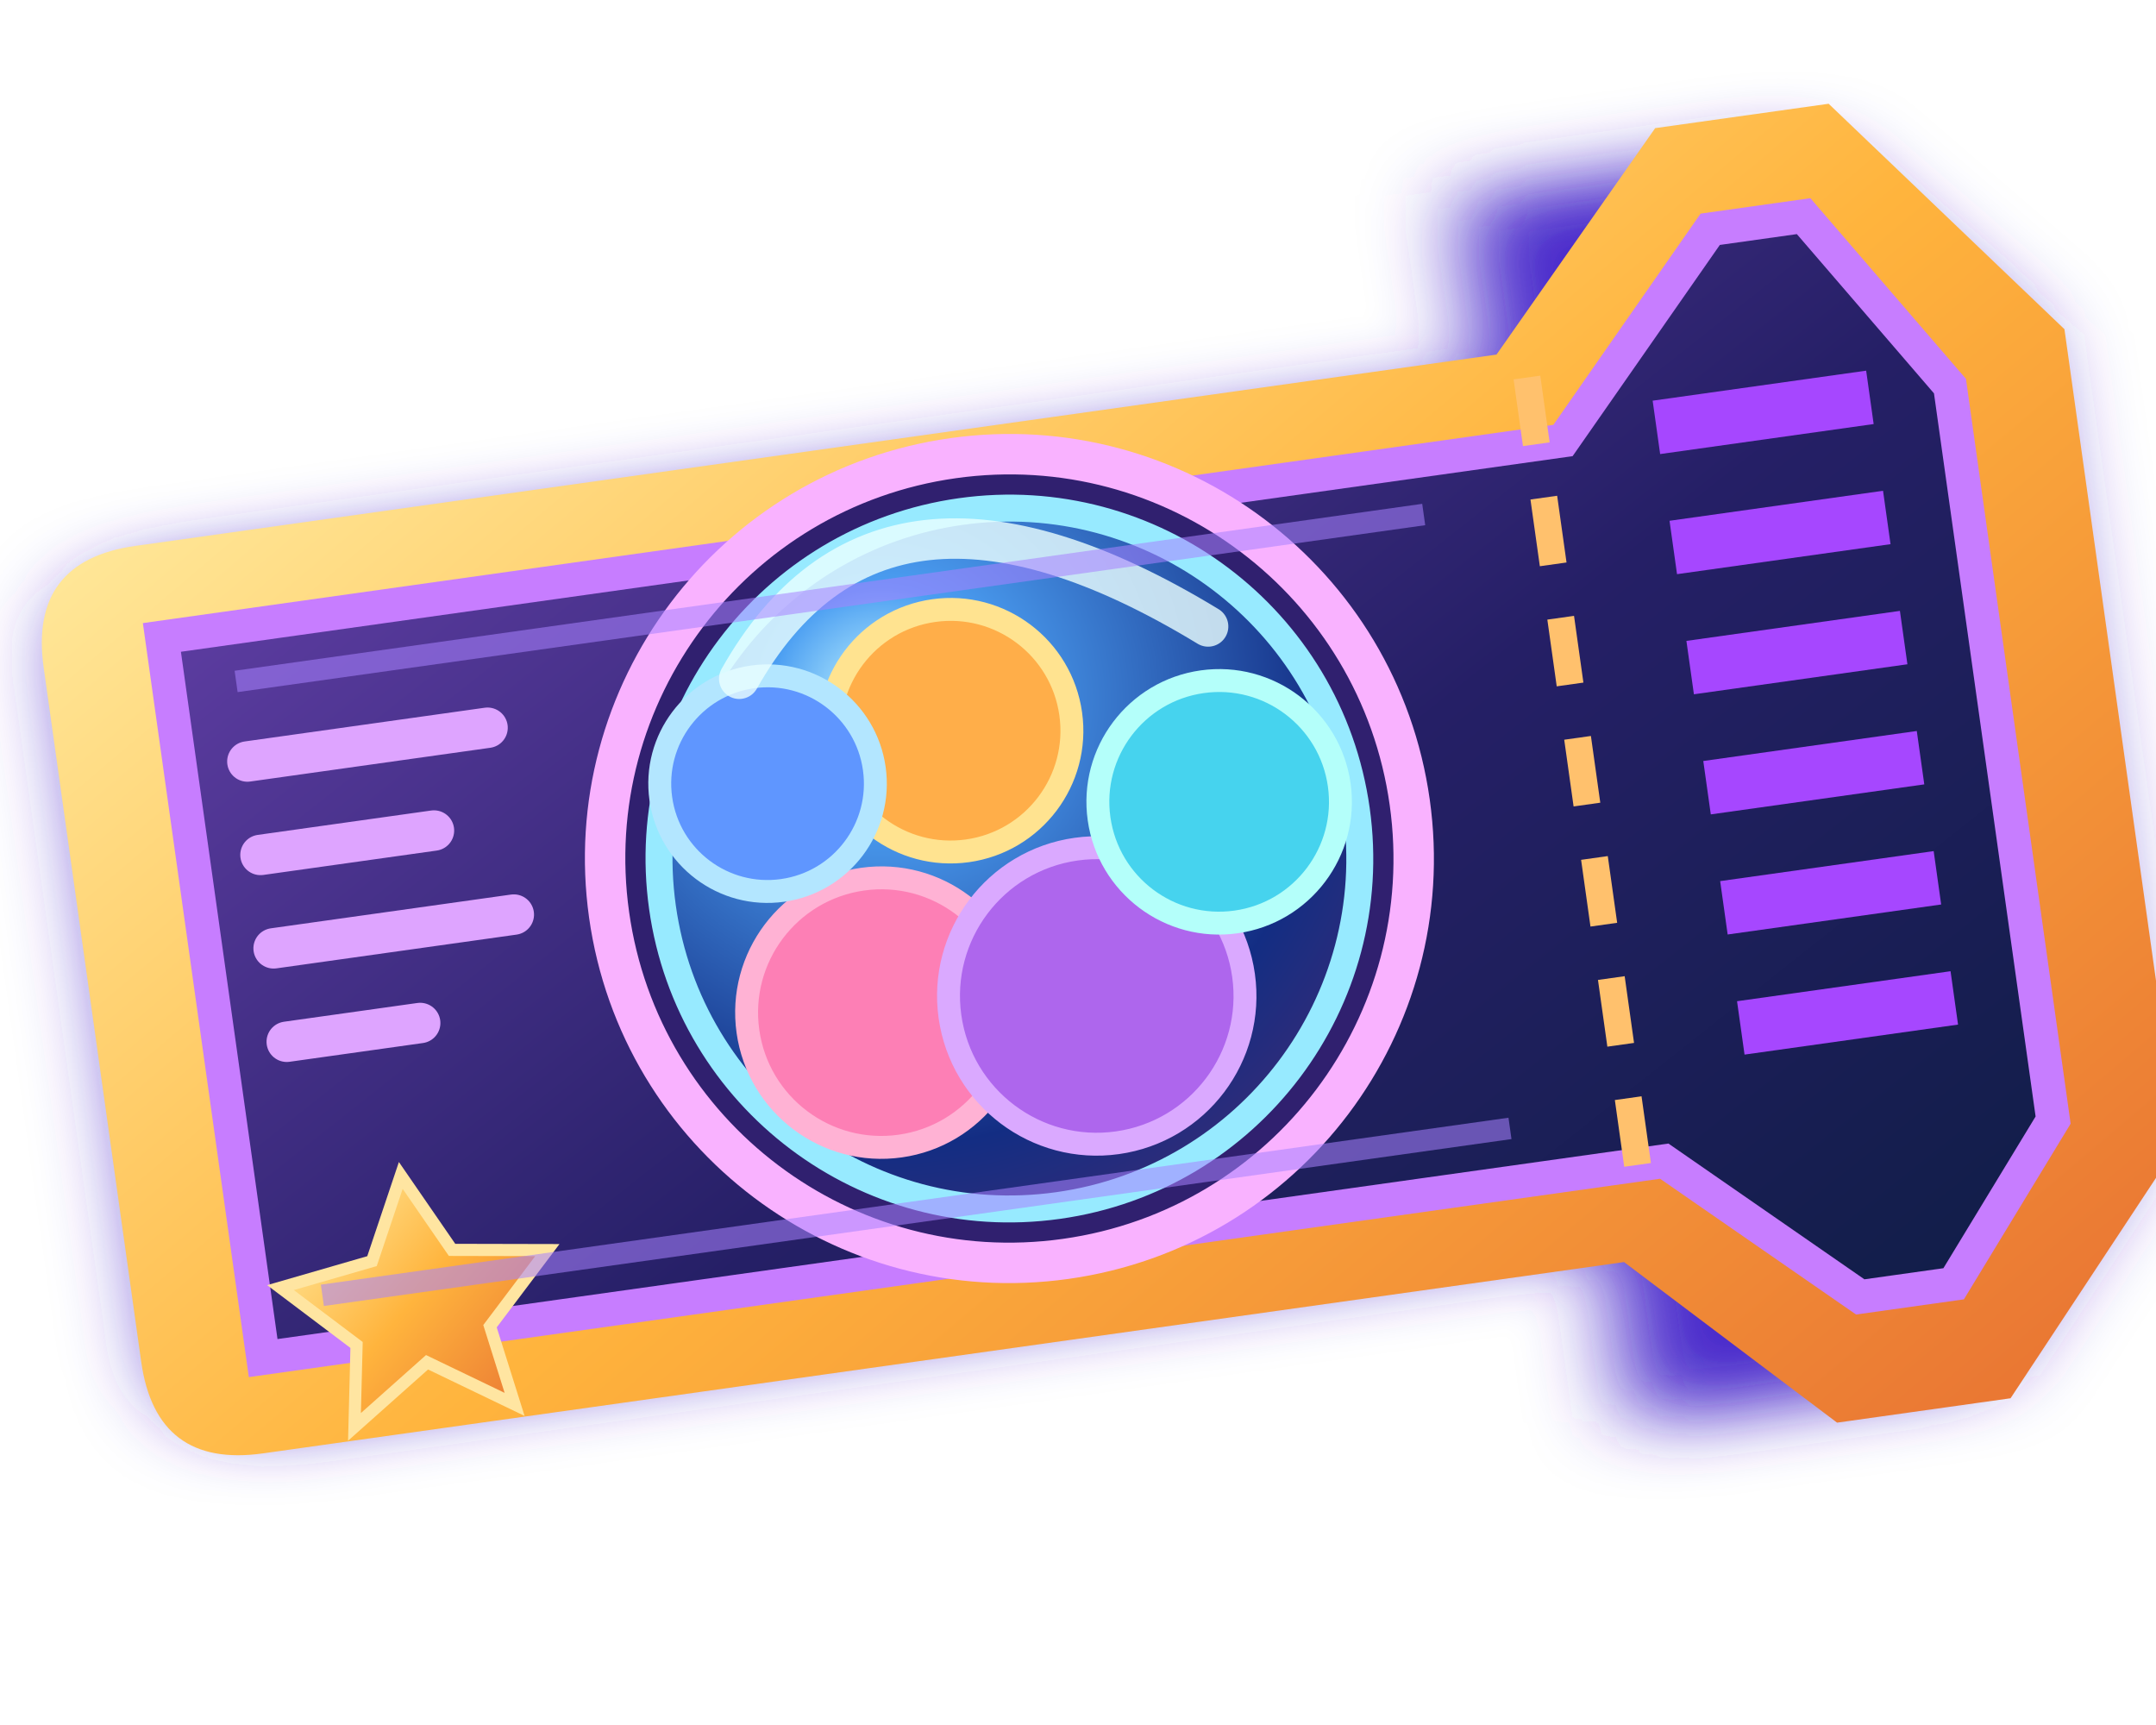
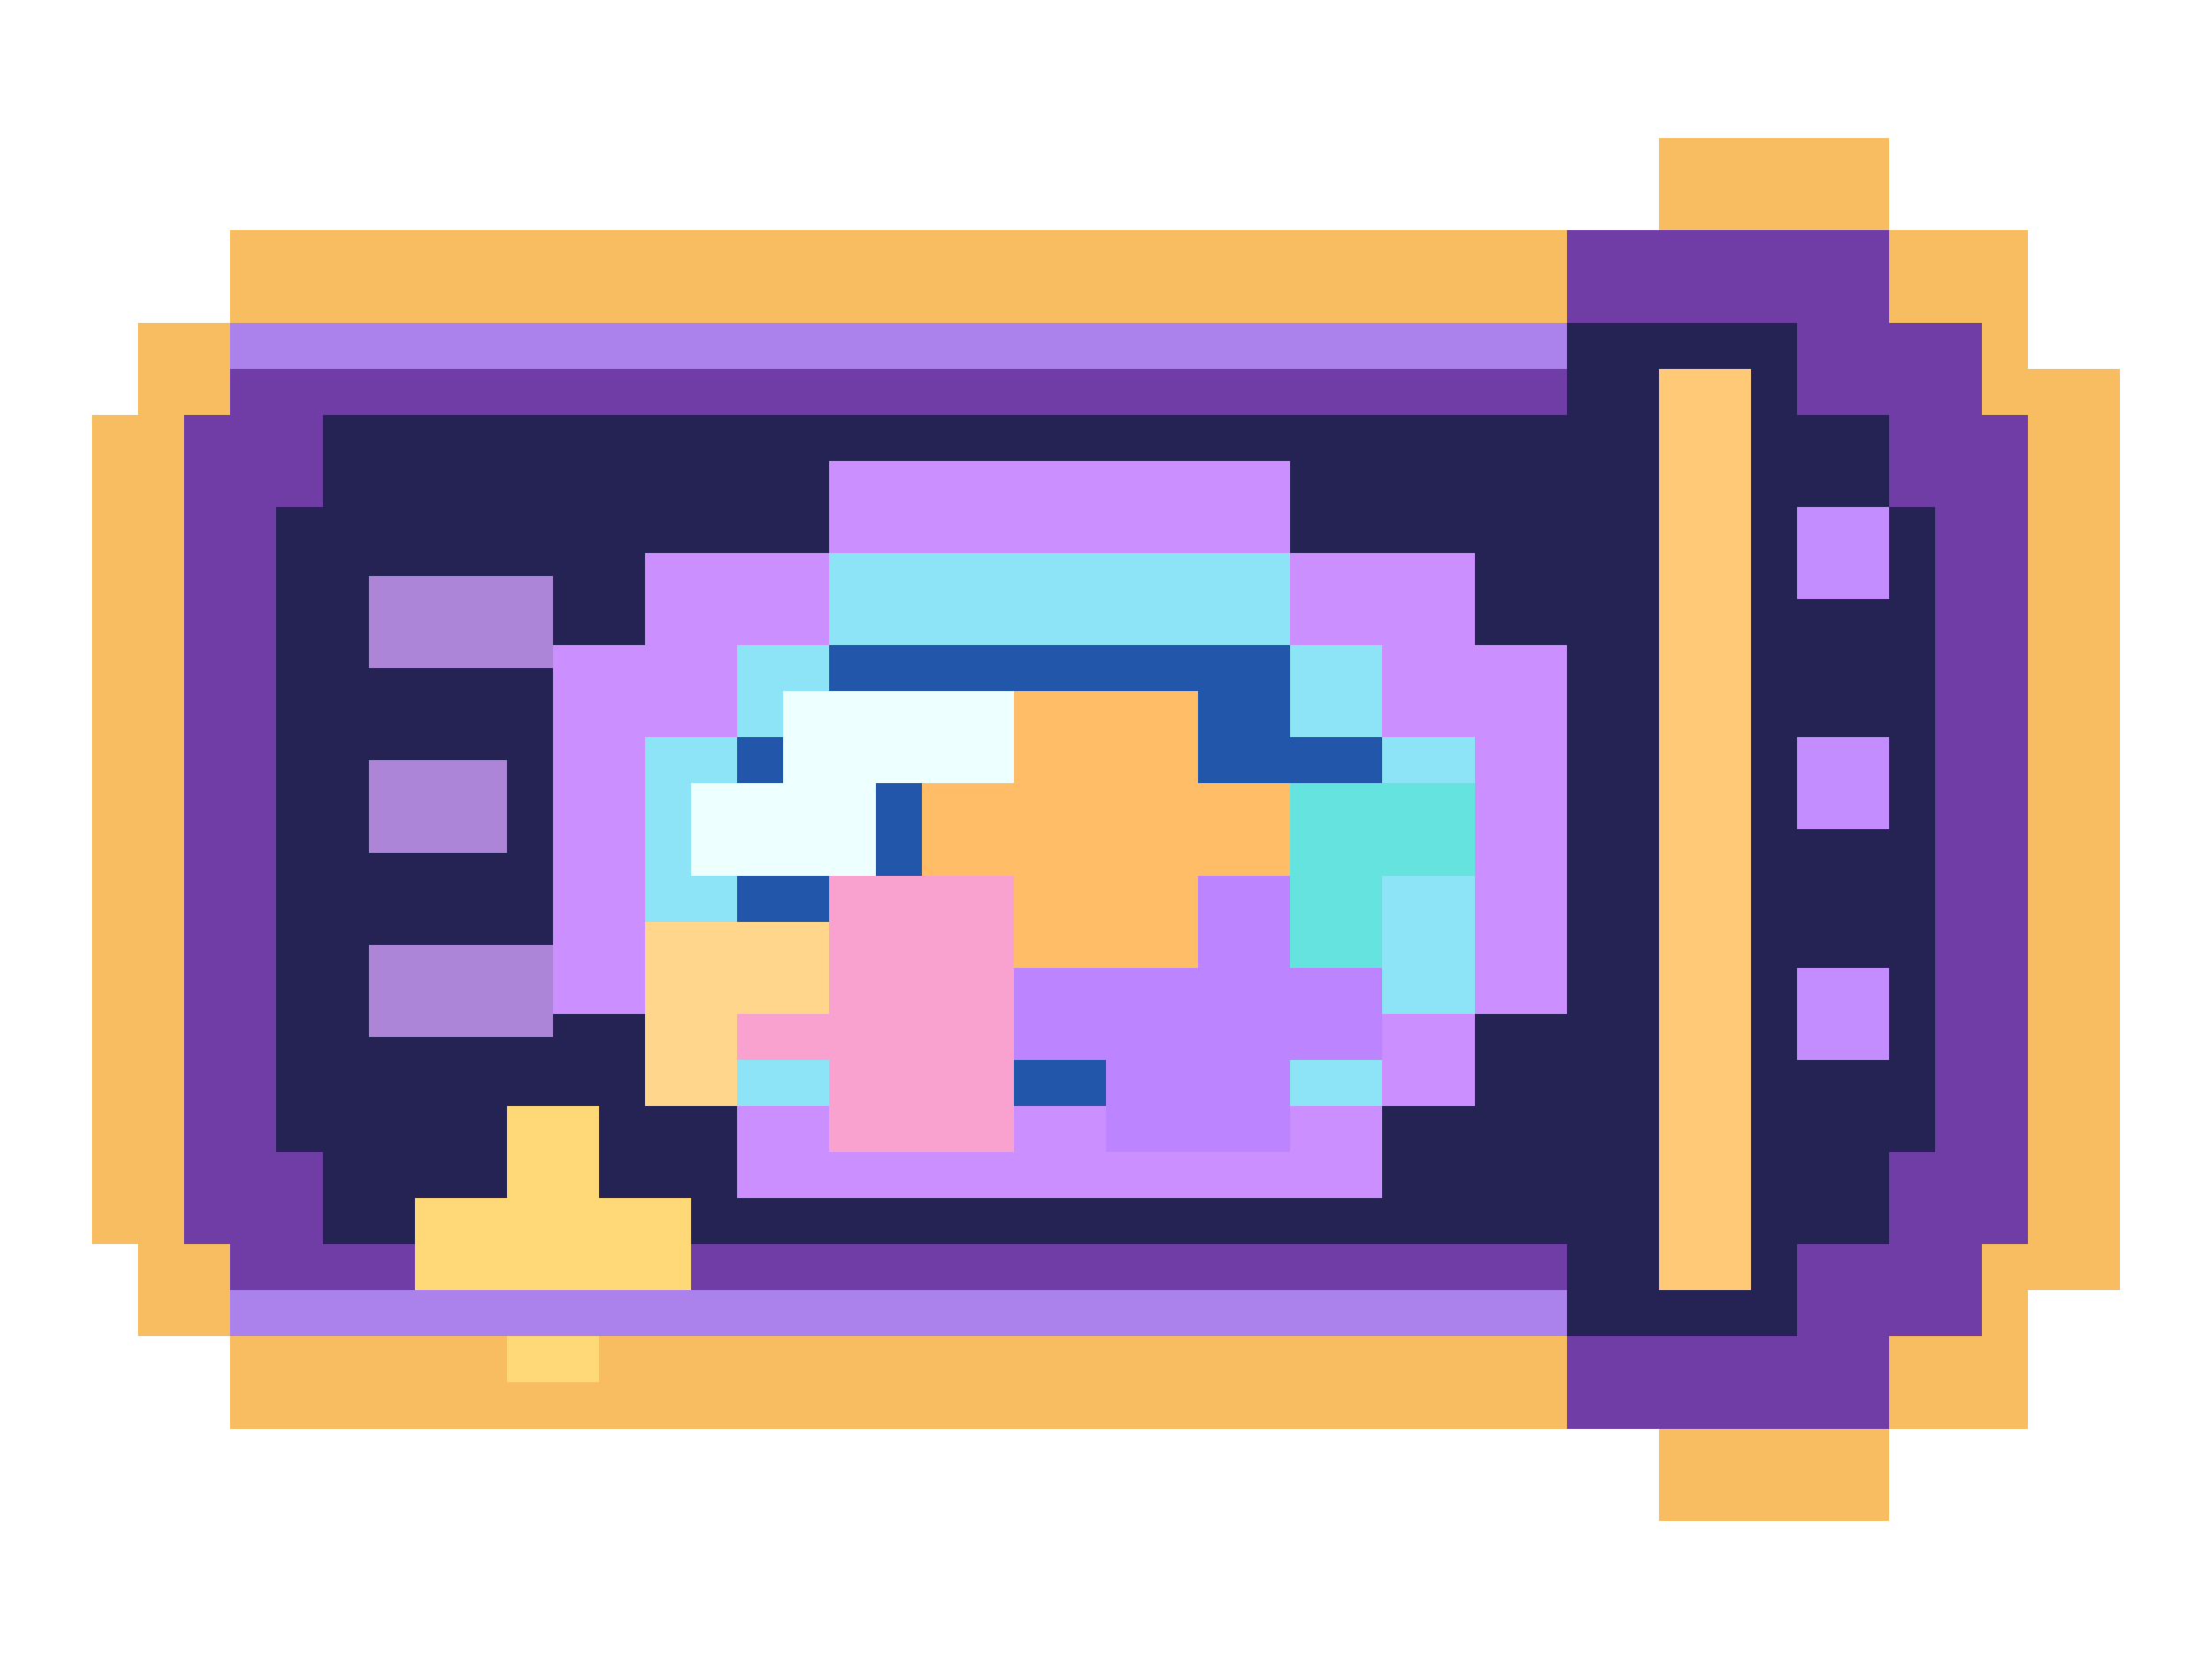
- <svg xmlns="http://www.w3.org/2000/svg" viewBox="0 0 160 128" role="img" aria-labelledby="title desc">
-   <defs>
-     <linearGradient id="ticket" x1="0" x2="1" y1="0" y2="1">
-       <stop stop-color="#6742ac" />
-       <stop offset=".55" stop-color="#251f66" />
-       <stop offset="1" stop-color="#101e47" />
-     </linearGradient>
-     <linearGradient id="gold" x1="0" x2="1" y1="0" y2="1">
-       <stop stop-color="#fff2ac" />
-       <stop offset=".5" stop-color="#ffb43d" />
-       <stop offset="1" stop-color="#e77032" />
-     </linearGradient>
-     <radialGradient id="glass" cx=".35" cy=".25" r=".8">
-       <stop stop-color="#c5f8ff" />
-       <stop offset=".2" stop-color="#4b9ef2" />
-       <stop offset=".8" stop-color="#132d83" />
-       <stop offset="1" stop-color="#302c79" />
-     </radialGradient>
-     <filter id="shadow" x="-40%" y="-40%" width="180%" height="180%">
-       <feGaussianBlur stdDeviation="3" />
-     </filter>
-   </defs>
-   <g transform="translate(4 4) rotate(-8 76 60)">
-     <path d="M11 29 H111 V15 H137 L151 31 V91 L137 107 H111 V93 H11 Q4 93 4 86 V36 Q4 29 11 29Z" fill="#4a2bcb" filter="url(#shadow)" />
-     <path d="M10 27 H112 L126 12 H139 L154 31 V92 L139 109 H126 L112 95 H10 Q2 95 2 87 V35 Q2 27 10 27Z" fill="url(#gold)" />
-     <path d="M11 34 H116 L129 20 H136 L145 34 V89 L136 100 H129 L116 88 H11Z" fill="url(#ticket)" stroke="#c77dff" stroke-width="2.5" />
-     <path d="M114 29 V91" stroke="#ffc16d" stroke-width="2" stroke-dasharray="5 4" />
-     <path d="M123 34 H139 M123 43 H139 M123 52 H139 M123 61 H139 M123 70 H139 M123 79 H139" stroke="#a647ff" stroke-width="4" />
-     <circle cx="71" cy="59" r="30" fill="#30206f" stroke="#f9b2ff" stroke-width="3" />
-     <circle cx="71" cy="59" r="26" fill="url(#glass)" stroke="#97eaff" stroke-width="2" />
-     <circle cx="60" cy="69" r="10" fill="#fd7fb5" stroke="#ffb2d4" stroke-width="1.7" />
-     <circle cx="76" cy="70" r="11" fill="#ae66ed" stroke="#daa9ff" stroke-width="1.7" />
-     <circle cx="87" cy="57" r="9" fill="#46d3ee" stroke="#b4fffa" stroke-width="1.7" />
-     <circle cx="68" cy="49" r="9" fill="#ffae49" stroke="#ffe390" stroke-width="1.7" />
-     <circle cx="54" cy="51" r="8" fill="#5f96ff" stroke="#b3e6ff" stroke-width="1.7" />
-     <path d="M53 43 Q66 26 88 44" fill="none" stroke="#ebffff" stroke-width="3" stroke-linecap="round" opacity=".8" />
-     <path d="M16 44 H34 M16 51 H29 M16 58 H34 M16 65 H26" stroke="#dea4ff" stroke-width="3" stroke-linecap="round" />
-     <path d="M23 76 L26 82 L33 83 L28 88 L29 94 L23 90 L17 94 L18 88 L13 83 L20 82 Z" fill="url(#gold)" stroke="#ffe5a1" stroke-width=".9" />
-     <path d="M16 38 H105 M16 84 H105" stroke="#a781ff" stroke-width="1.6" opacity=".55" />
+ <svg xmlns="http://www.w3.org/2000/svg" viewBox="0 0 96 72" role="img" aria-label="Pixel Gumball Gutschein" shape-rendering="crispEdges">
+   <g transform="translate(0 0)">
+     <path d="M10 10H72V6H82V10H88V16H92V56H88V62H82V66H72V62H10V58H6V54H4V18H6V14H10Z" fill="#f7bd60" />
+     <path d="M10 14H68V10H82V14H86V18H88V54H86V58H82V62H68V58H10V54H8V18H10Z" fill="#703da7" />
+     <path d="M14 18H68V14H78V18H82V22H84V50H82V54H78V58H68V54H14V50H12V22H14Z" fill="#242353" />
+     <path d="M72 16H76V56H72Z" fill="#ffc978" />
+     <path d="M78 22H82V26H78ZM78 32H82V36H78ZM78 42H82V46H78Z" fill="#c38cff" />
+     <path d="M36 20H56V24H64V28H68V44H64V48H60V52H32V48H28V44H24V28H28V24H36Z" fill="#cb8fff" />
+     <path d="M36 24H56V28H60V32H64V44H60V48H32V44H28V32H32V28H36Z" fill="#8de4f6" />
+     <path d="M36 28H56V32H60V44H56V48H36V44H32V32H36Z" fill="#2256aa" />
+     <path d="M34 30H46V34H34ZM30 34H38V38H30Z" fill="#edffff" />
+     <path d="M36 38H44V42H48V46H44V50H36V46H32V42H36Z" fill="#f9a2cf" />
+     <path d="M48 38H56V42H60V46H56V50H48V46H44V42H48Z" fill="#bc85ff" />
+     <path d="M44 30H52V34H56V38H52V42H44V38H40V34H44Z" fill="#ffbd67" />
+     <path d="M56 34H64V38H60V42H56Z" fill="#65e3df" />
+     <path d="M28 40H36V44H32V48H28Z" fill="#ffd68b" />
+     <path d="M16 25H24V29H16ZM16 33H22V37H16ZM16 41H24V45H16Z" fill="#ad85d8" />
+     <path d="M18 52H22V48H26V52H30V56H26V60H22V56H18Z" fill="#ffd977" />
+     <path d="M10 14H68V16H10ZM10 56H68V58H10Z" fill="#ab81ec" />
  </g>
</svg>
